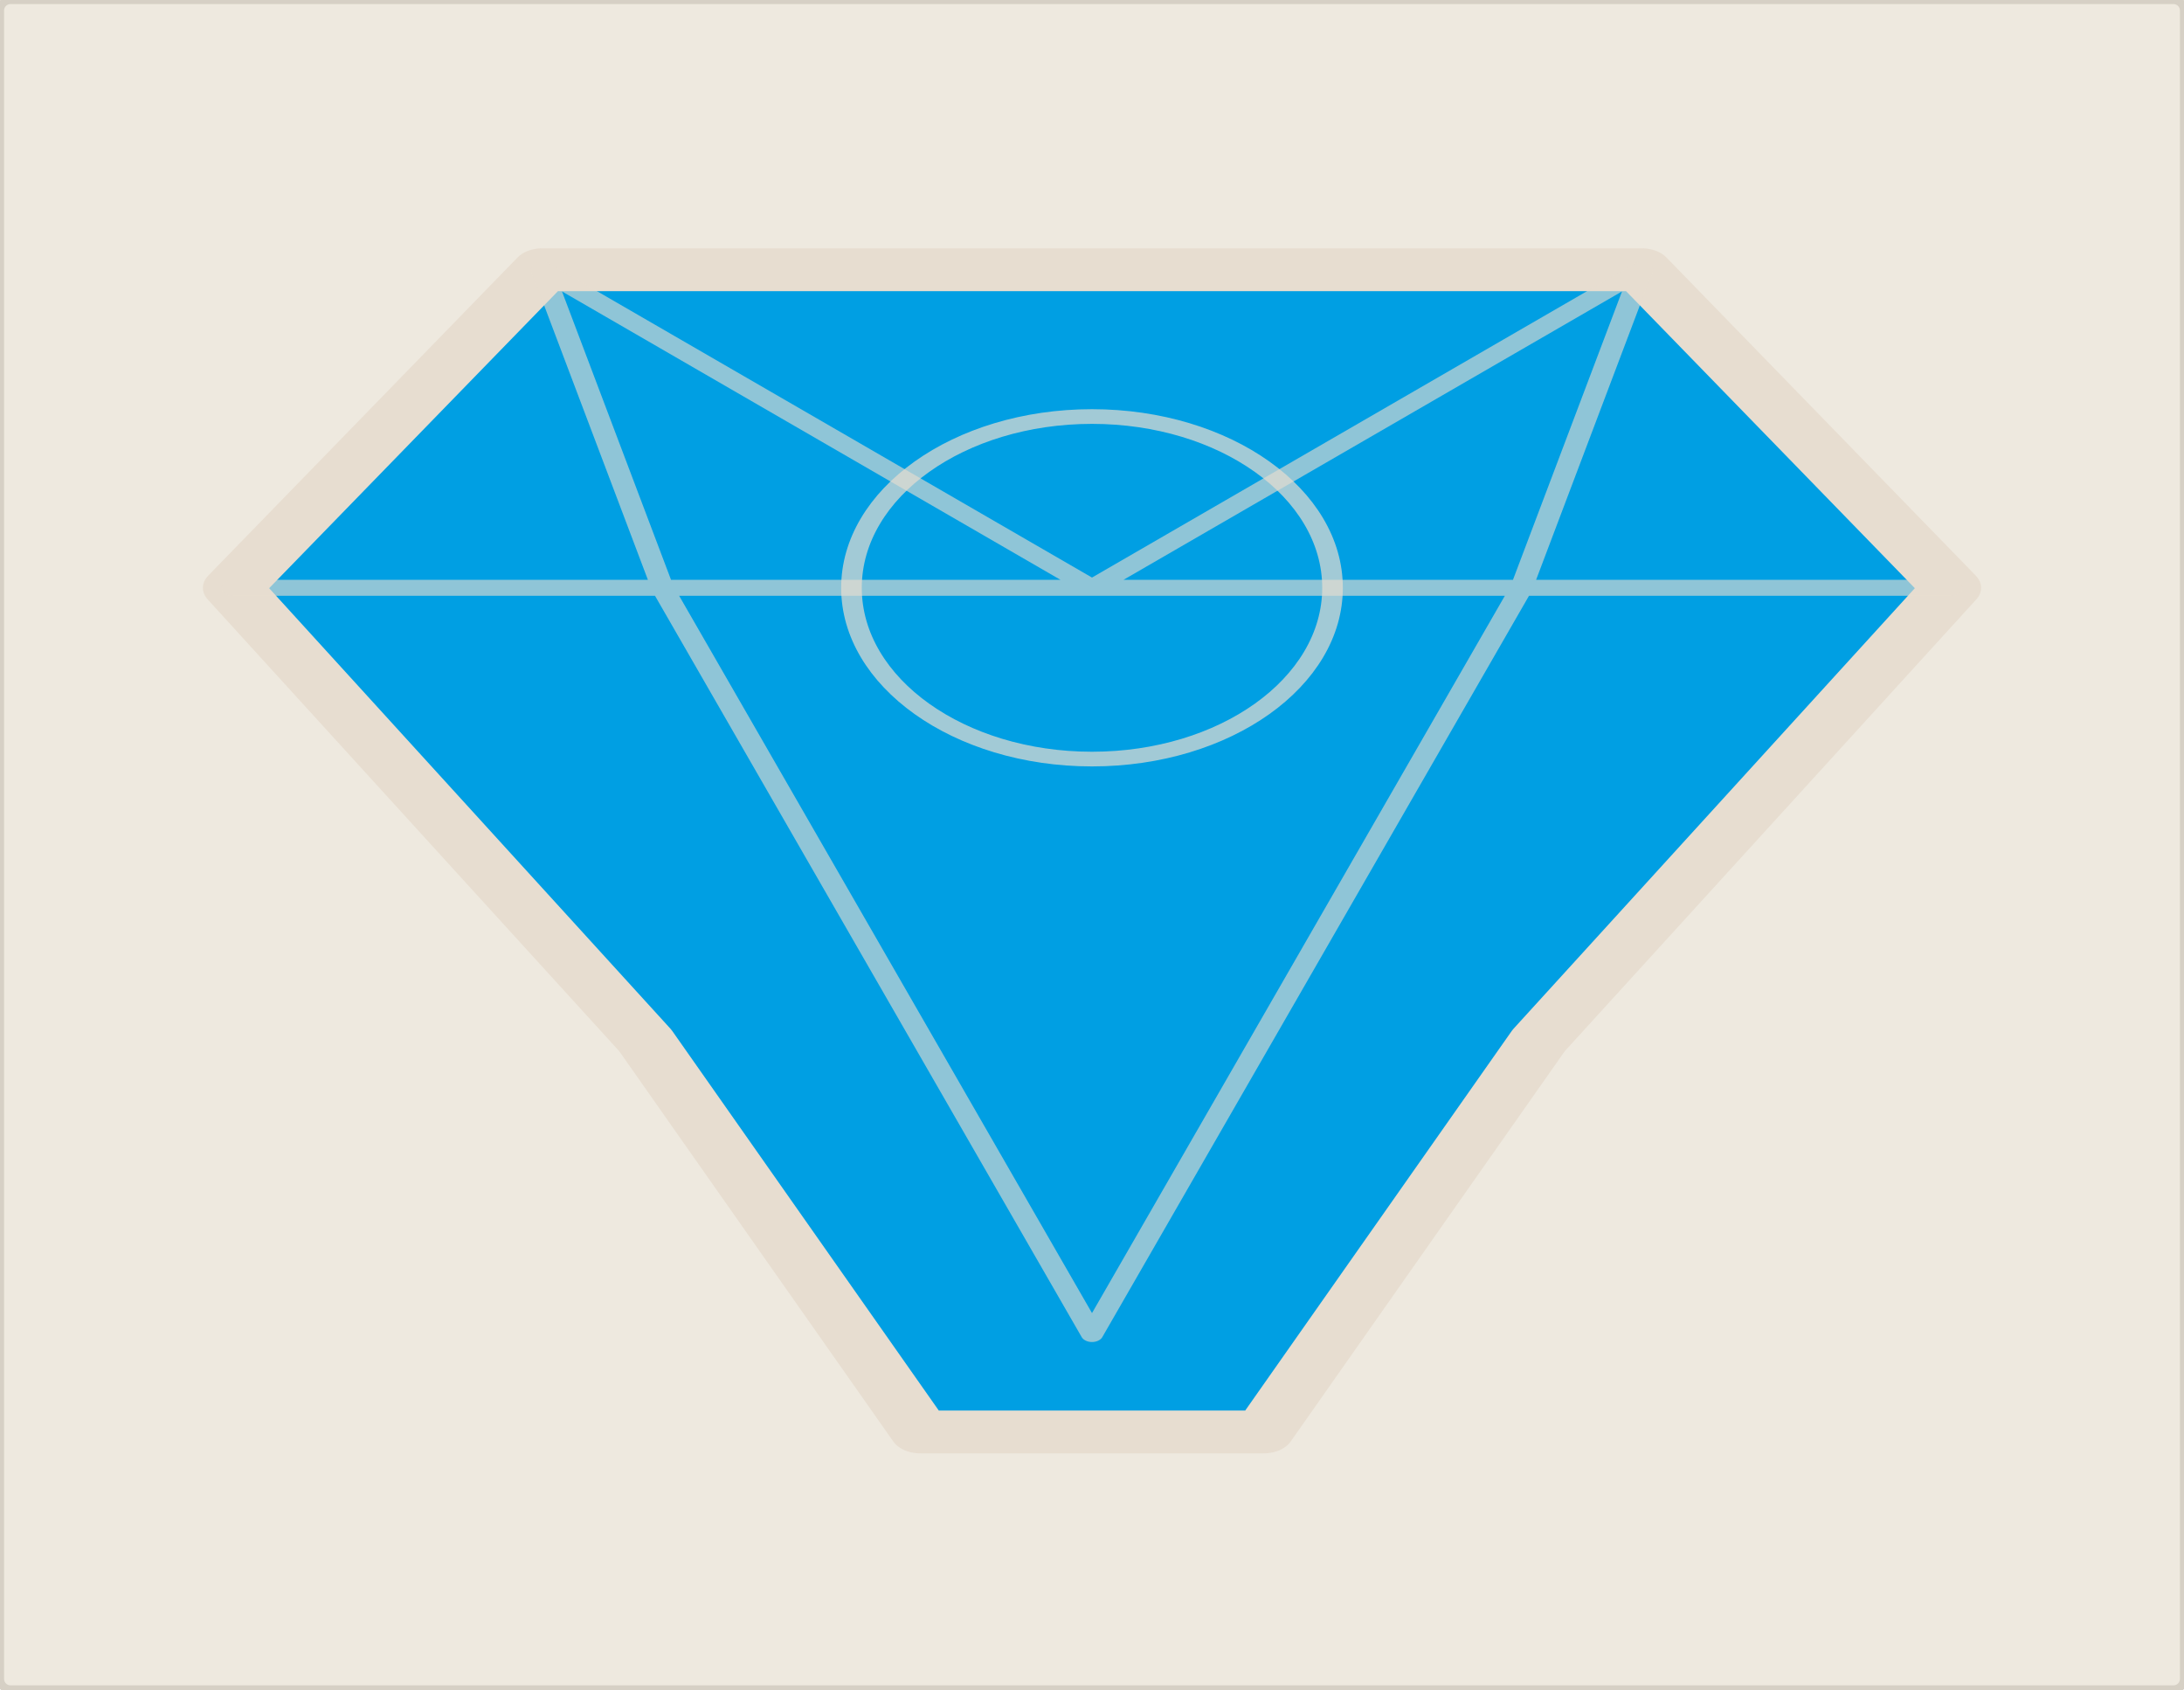
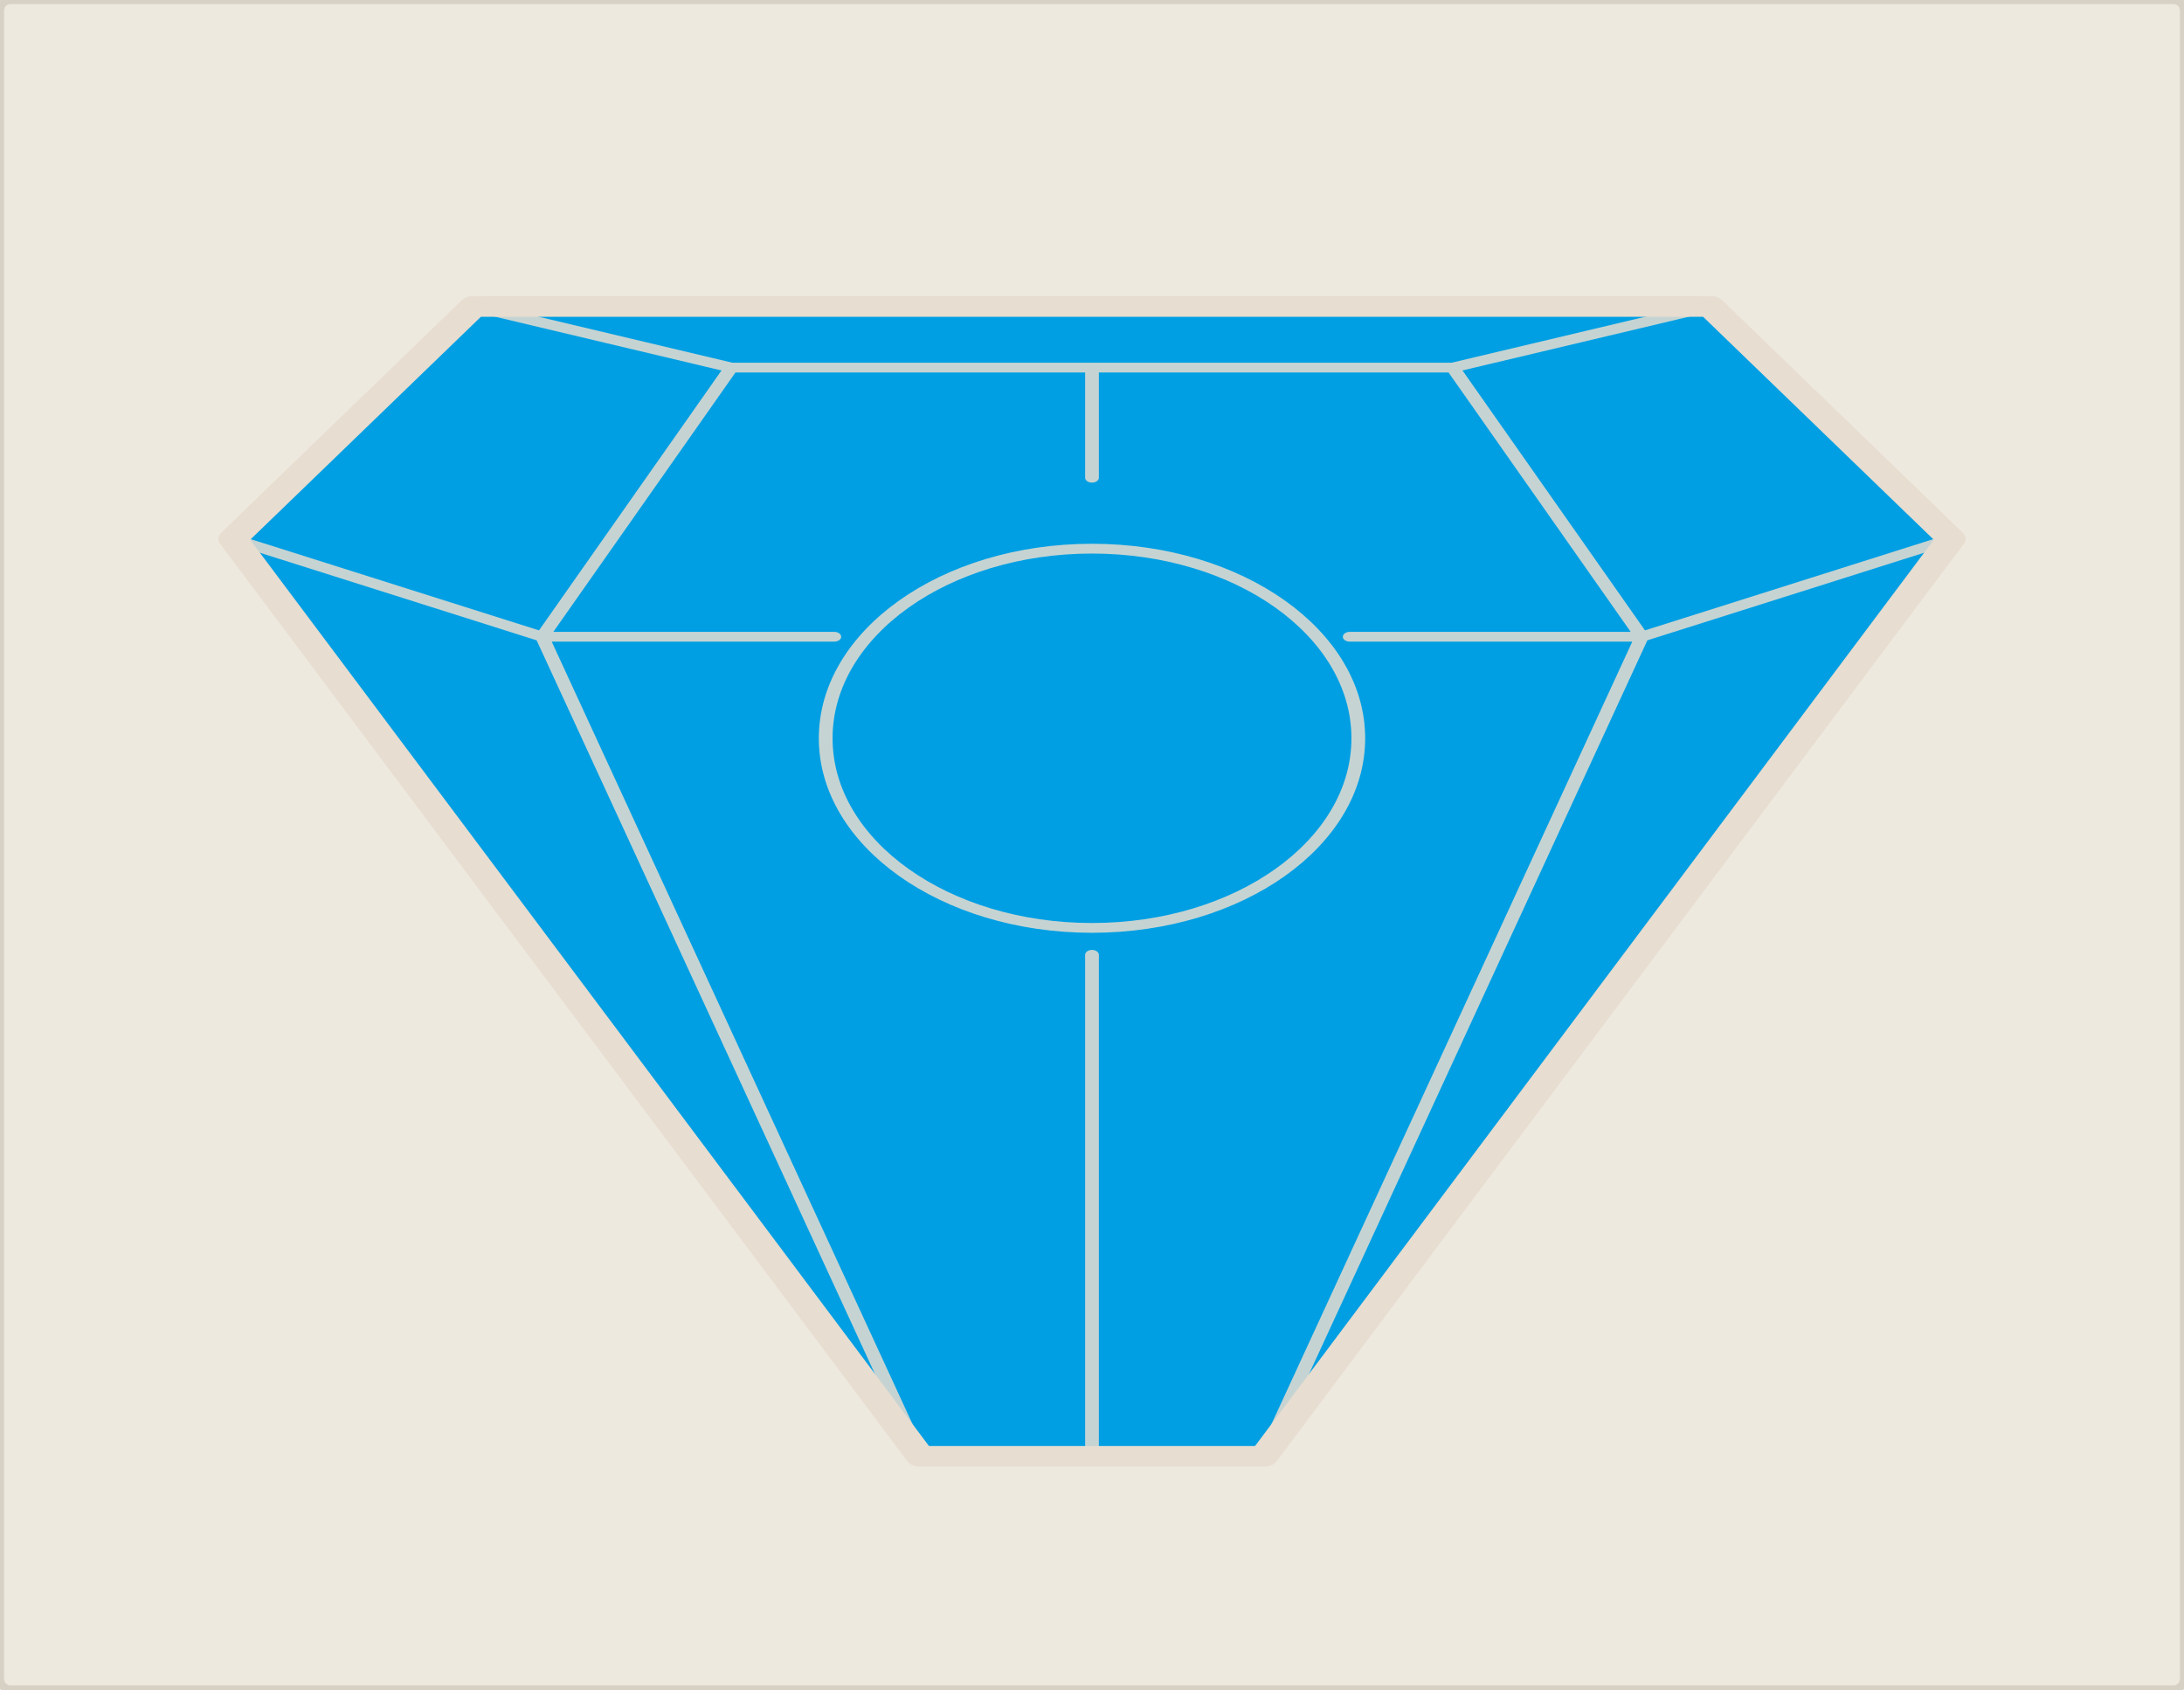
<svg xmlns="http://www.w3.org/2000/svg" width="375mm" height="290mm" viewBox="0 0 37.5 29" role="img" aria-label="Diamanten, bla, bakgrundsskiva">
-   <rect x="0" y="0" width="37.5" height="29" rx="0.18" fill="#eee9df" stroke="#d6d0c5" stroke-width=".14" />
+   <rect width="37.5" height="29" rx=".18" fill="#eee9df" stroke="#d6d0c5" stroke-width=".14" />
  <g transform="translate(4 4) scale(29.5 21)" stroke-linejoin="round" stroke-linecap="round">
-     <path d="M .18 .03 L .82 .03 L 1 .29 L .76 .66 L .60 .98 L .40 .98 L .24 .66 L 0 .29 Z" fill="#009FE3" stroke="#e7ddd0" stroke-width=".035" />
-     <path d="M .18 .03 L .25 .29 L .5 .9 L .75 .29 L .82 .03 M 0 .29 H1 M.18 .03 L.5 .29 L.82 .03" fill="none" stroke="#e7ddd0" stroke-width=".013" opacity=".62" />
-     <circle cx=".5" cy=".29" r=".14" fill="none" stroke="#e7ddd0" stroke-width=".012" opacity=".7" />
+     <path d="M .14 .06 L .86 .06 L 1 .25 L .60 1 L .40 1 L 0 .25 Z" fill="#009FE3" stroke="#e7ddd0" stroke-width=".017" />
+     <g fill="none" stroke="#e7ddd0" stroke-width=".008" opacity=".85">
+       <path d="M .14 .06 L .29 .11 L .5 .11 L .71 .11 L .86 .06 M 0 .25 L .18 .33 L .29 .11 M .18 .33 H .35 M .65 .33 H .82 L 1 .25 M .71 .11 L .82 .33 M .18 .33 L .40 1 M .82 .33 L .60 1 M .50 .11 V .20 M .50 .59 V 1" />
+       <circle cx=".5" cy=".413" r=".155" />
+     </g>
  </g>
</svg>
